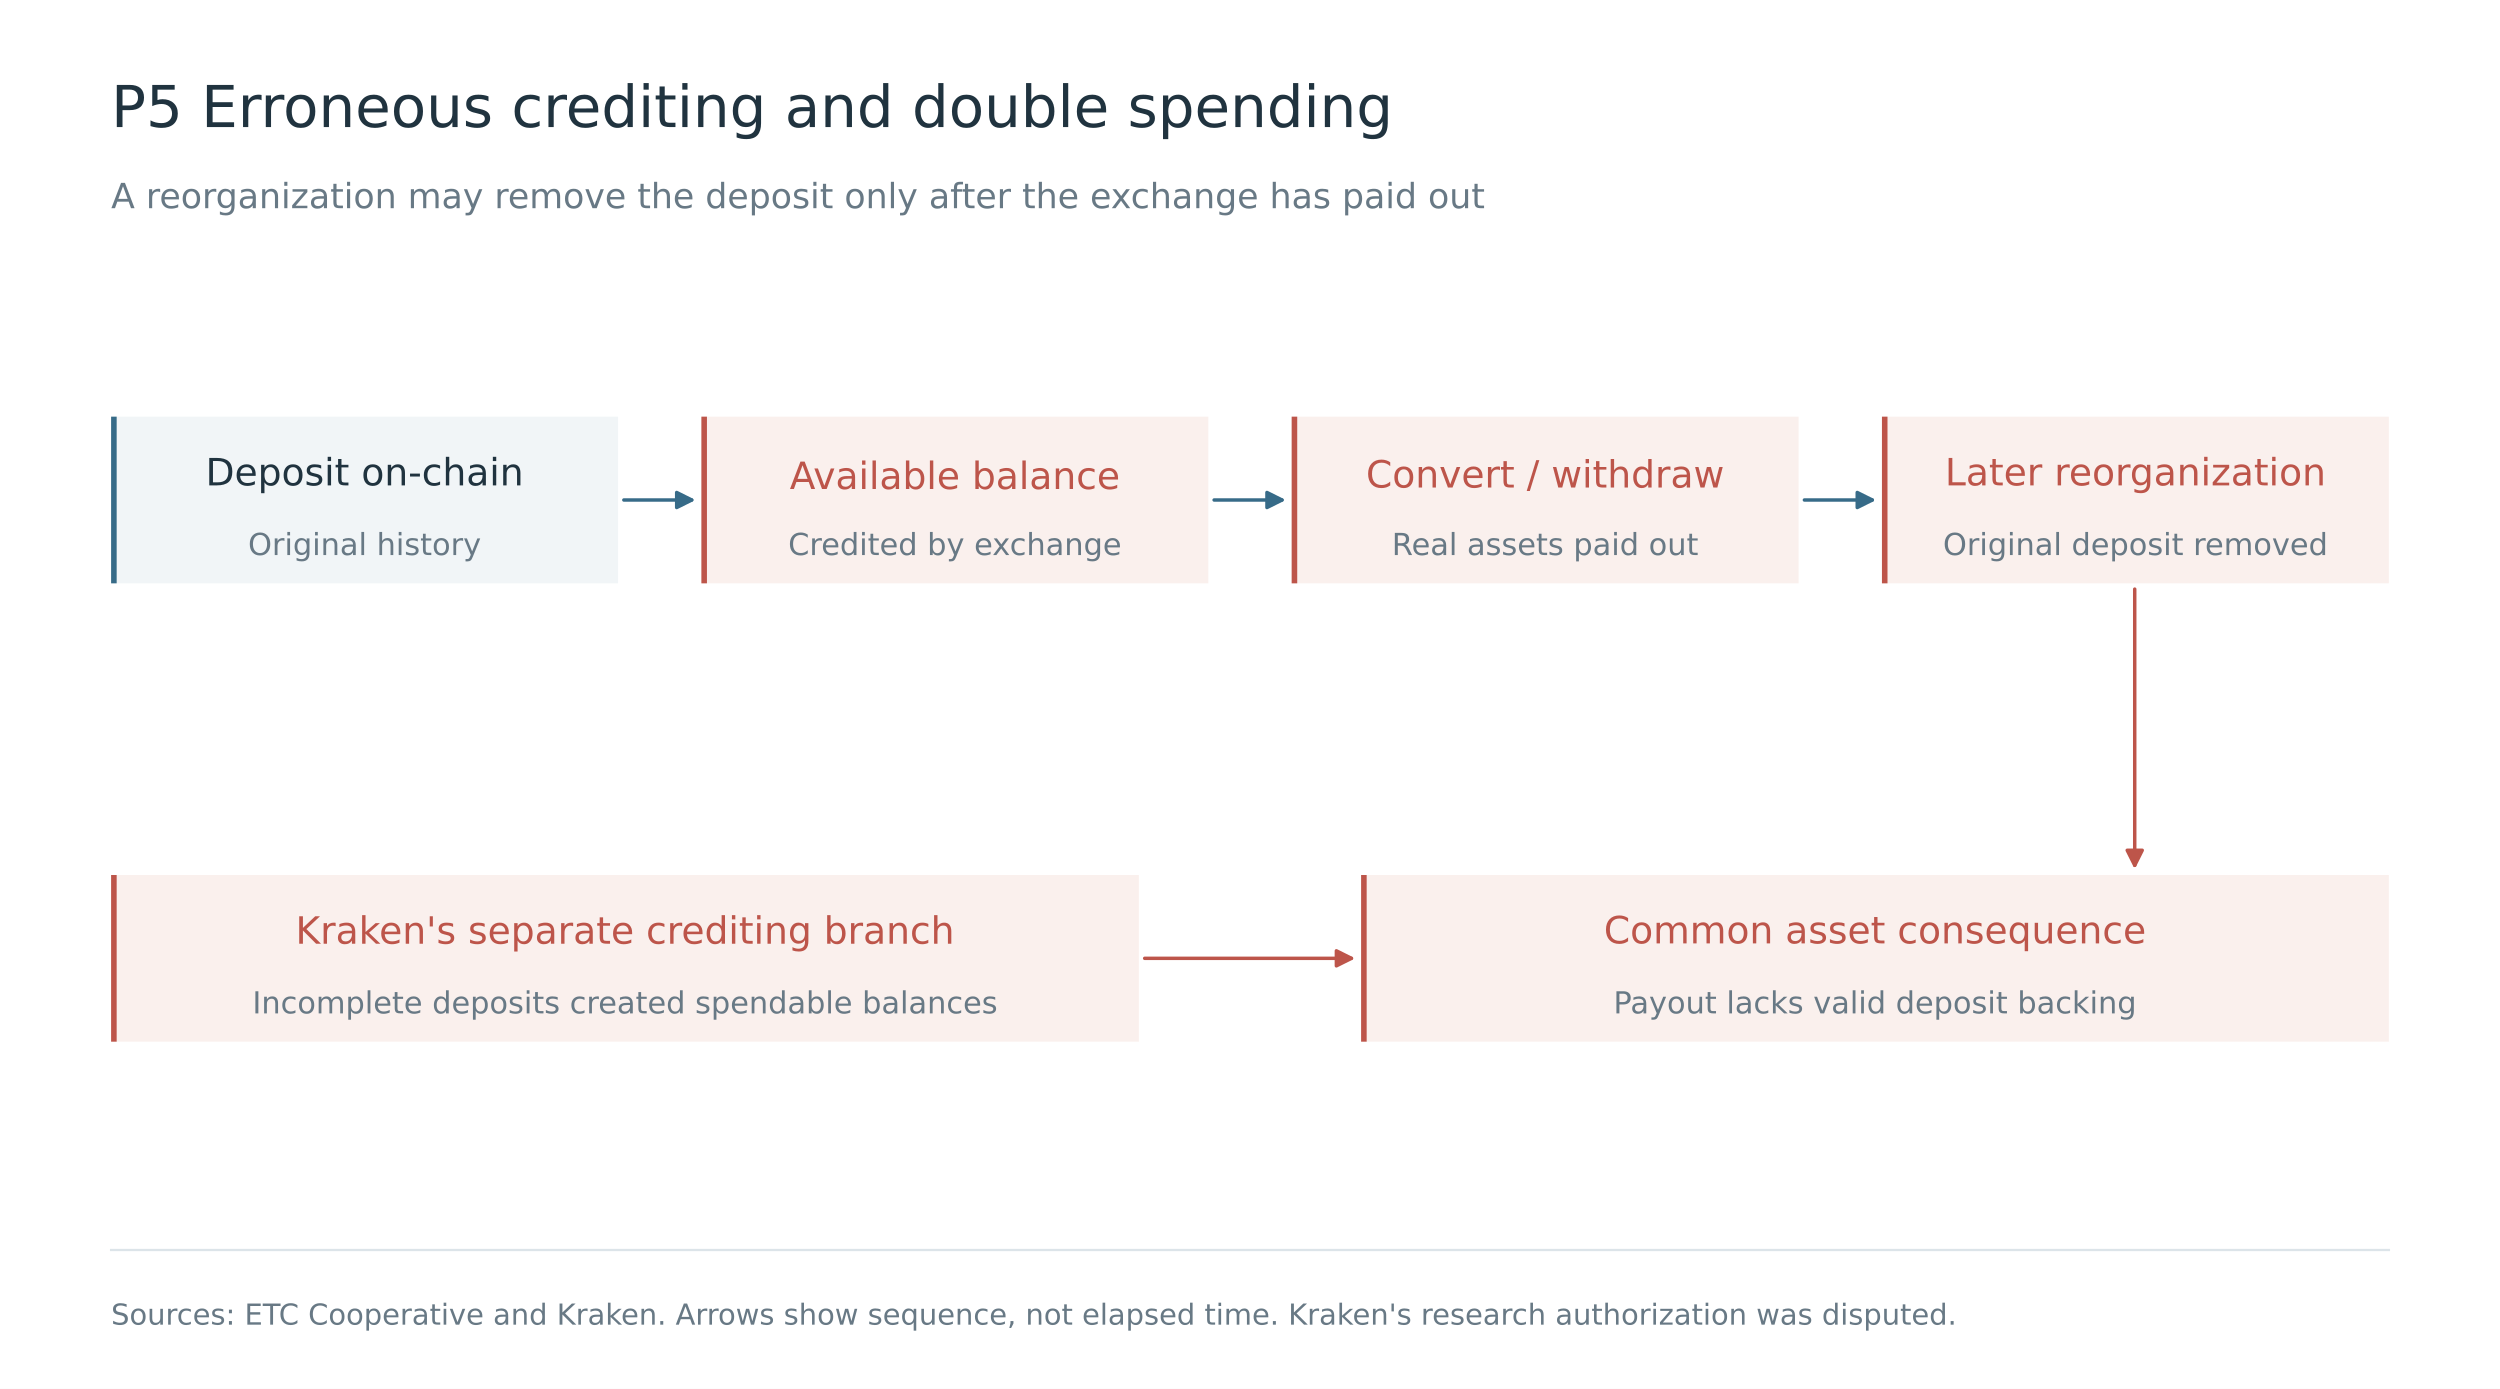
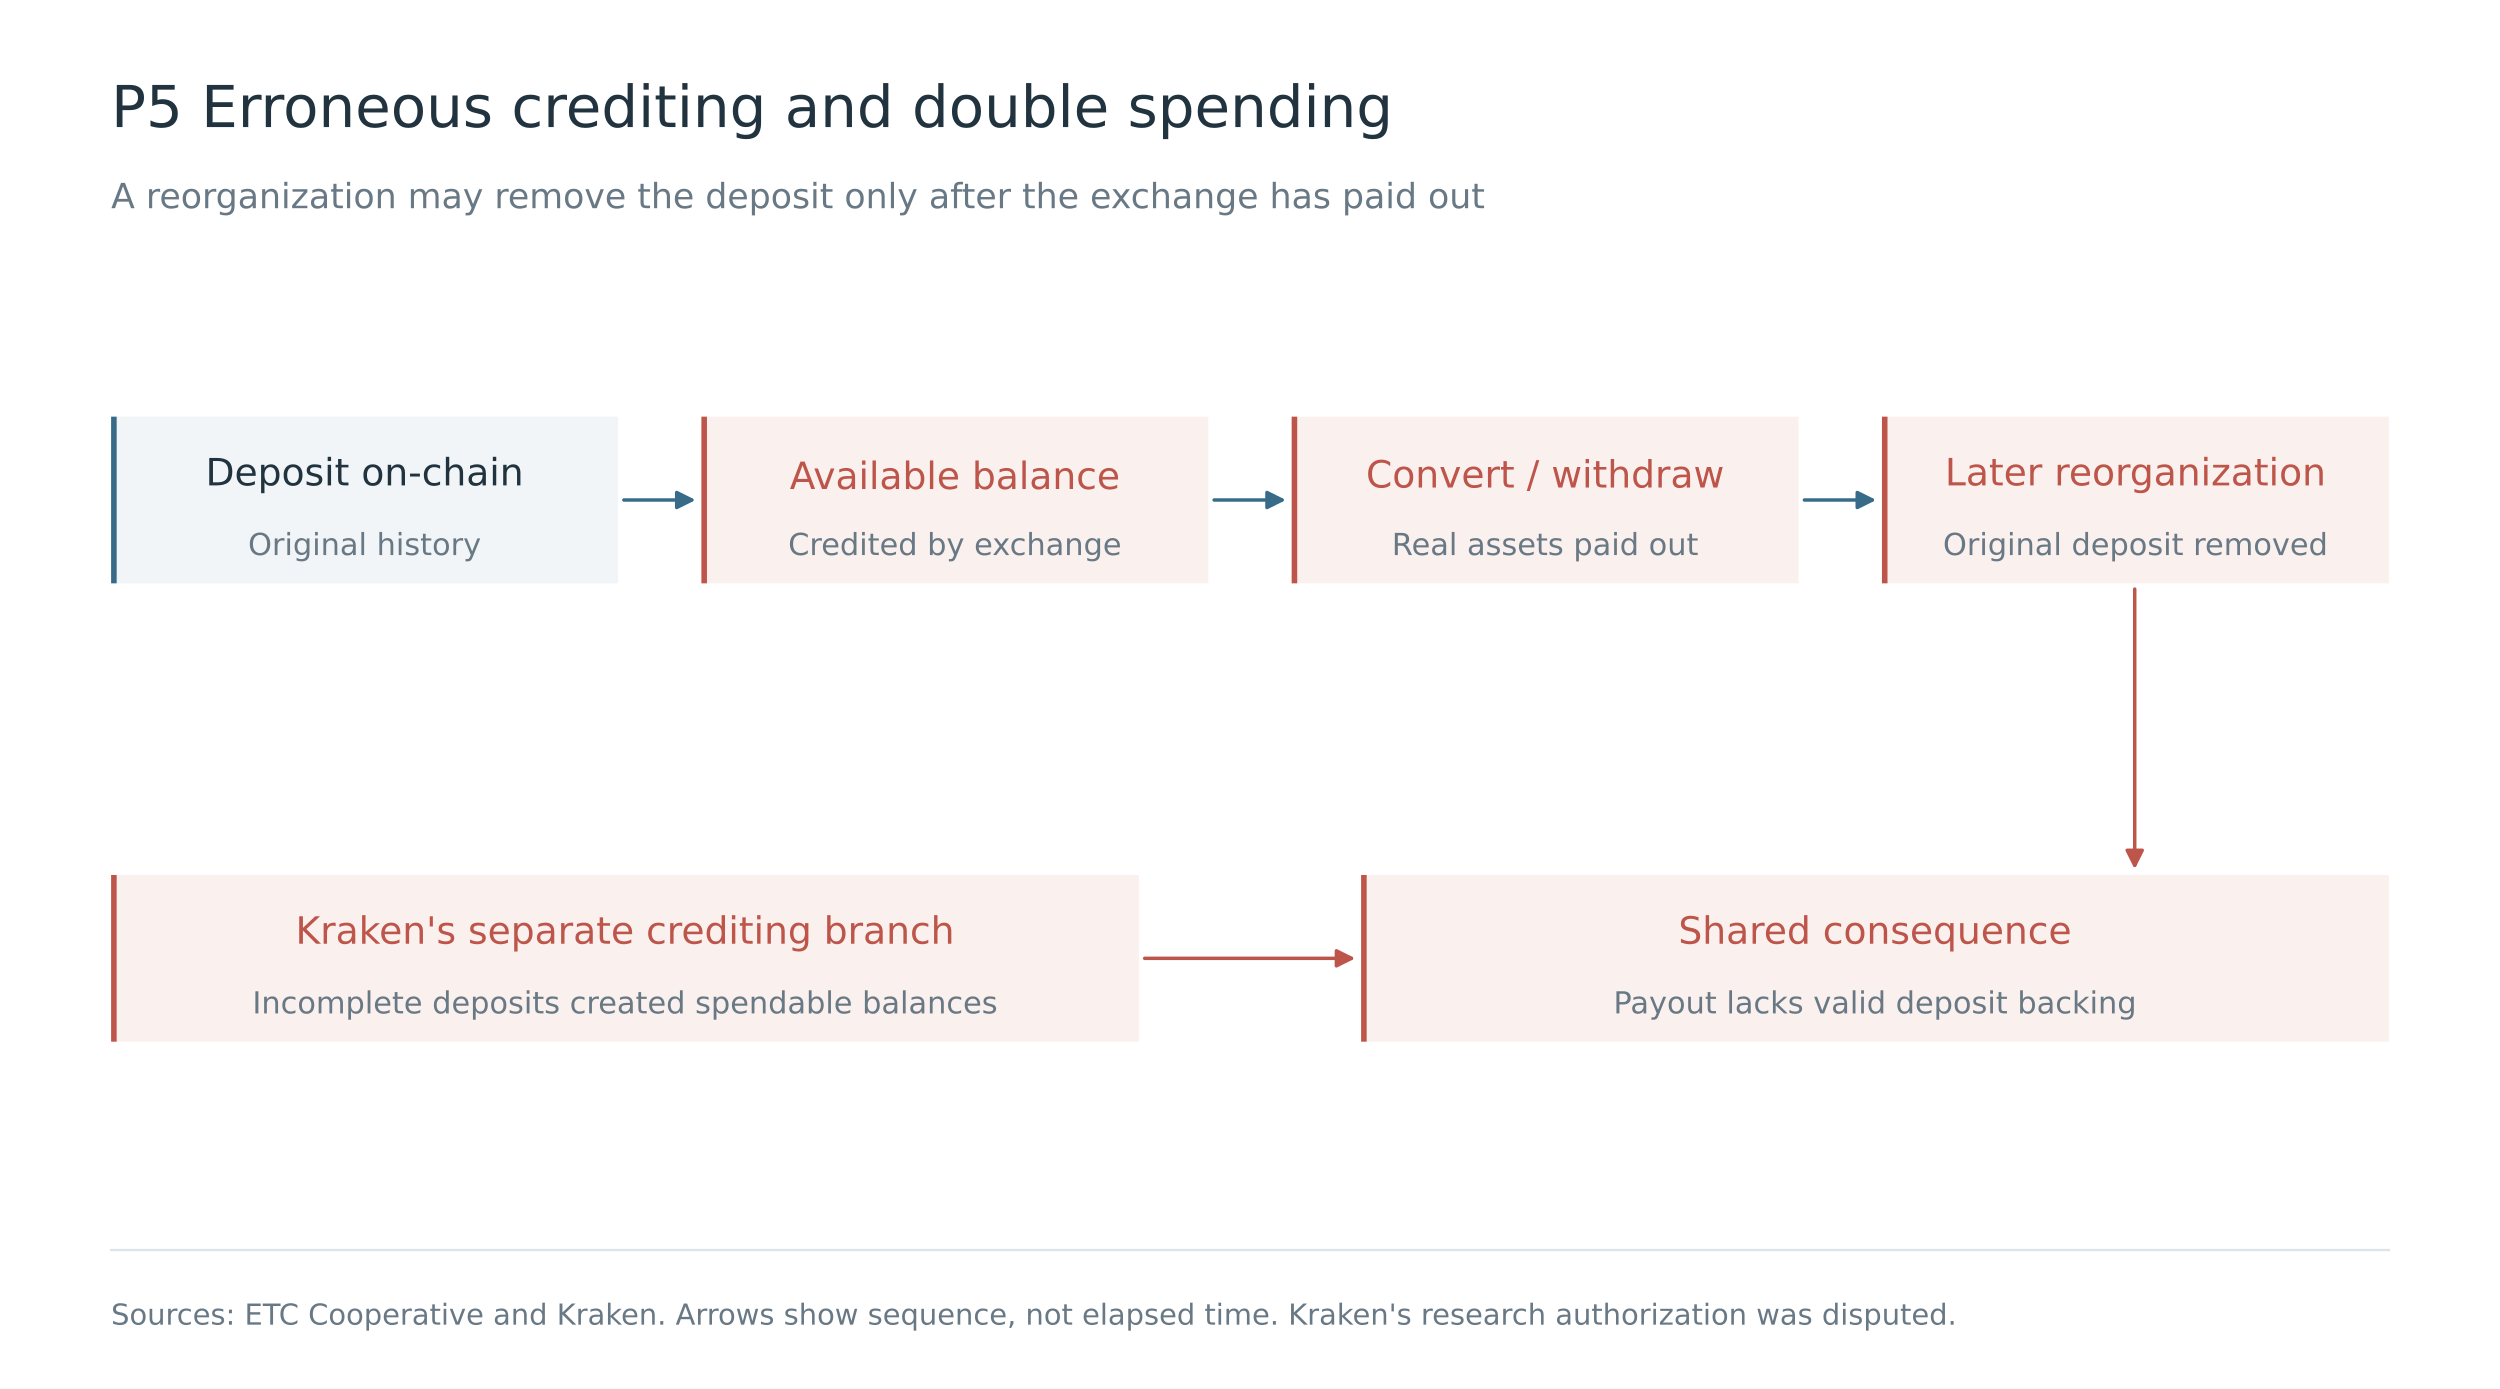
<svg xmlns="http://www.w3.org/2000/svg" width="864pt" height="480pt" viewBox="0 0 864 480" version="1.1">
  <defs>
    <style type="text/css">*{stroke-linejoin: round; stroke-linecap: butt}</style>
  </defs>
  <g id="figure_1">
    <g id="patch_1">
      <path d="M 0 480 L 864 480 L 864 0 L 0 0 z " style="fill: #ffffff" />
    </g>
    <g id="axes_1">
      <g id="patch_2">
-         <path d="M 38.4 144 L 213.6 144 L 213.6 201.6 L 38.4 201.6 z " clip-path="url(#p7445f713d2)" style="fill: #f1f5f7" />
+         <path d="M 38.4 144 L 213.6 144 L 213.6 201.6 L 38.4 201.6 z " clip-path="url(#p3a003340fe)" style="fill: #f1f5f7" />
      </g>
      <g id="patch_3">
-         <path d="M 38.4 144 L 40.32 144 L 40.32 201.6 L 38.4 201.6 z " clip-path="url(#p7445f713d2)" style="fill: #376b88" />
+         <path d="M 38.4 144 L 40.32 144 L 40.32 201.6 L 38.4 201.6 z " clip-path="url(#p3a003340fe)" style="fill: #376b88" />
      </g>
      <g id="patch_4">
-         <path d="M 242.4 144 L 417.6 144 L 417.6 201.6 L 242.4 201.6 z " clip-path="url(#p7445f713d2)" style="fill: #faf0ed" />
+         <path d="M 242.4 144 L 417.6 144 L 417.6 201.6 L 242.4 201.6 z " clip-path="url(#p3a003340fe)" style="fill: #faf0ed" />
      </g>
      <g id="patch_5">
-         <path d="M 242.4 144 L 244.32 144 L 244.32 201.6 L 242.4 201.6 z " clip-path="url(#p7445f713d2)" style="fill: #bd554a" />
+         <path d="M 242.4 144 L 244.32 144 L 244.32 201.6 L 242.4 201.6 z " clip-path="url(#p3a003340fe)" style="fill: #bd554a" />
      </g>
      <g id="patch_6">
-         <path d="M 446.4 144 L 621.6 144 L 621.6 201.6 L 446.4 201.6 z " clip-path="url(#p7445f713d2)" style="fill: #faf0ed" />
+         <path d="M 446.4 144 L 621.6 144 L 621.6 201.6 L 446.4 201.6 z " clip-path="url(#p3a003340fe)" style="fill: #faf0ed" />
      </g>
      <g id="patch_7">
-         <path d="M 446.4 144 L 448.32 144 L 448.32 201.6 L 446.4 201.6 z " clip-path="url(#p7445f713d2)" style="fill: #bd554a" />
+         <path d="M 446.4 144 L 448.32 144 L 448.32 201.6 L 446.4 201.6 z " clip-path="url(#p3a003340fe)" style="fill: #bd554a" />
      </g>
      <g id="patch_8">
-         <path d="M 650.4 144 L 825.6 144 L 825.6 201.6 L 650.4 201.6 z " clip-path="url(#p7445f713d2)" style="fill: #faf0ed" />
+         <path d="M 650.4 144 L 825.6 144 L 825.6 201.6 L 650.4 201.6 z " clip-path="url(#p3a003340fe)" style="fill: #faf0ed" />
      </g>
      <g id="patch_9">
-         <path d="M 650.4 144 L 652.32 144 L 652.32 201.6 L 650.4 201.6 z " clip-path="url(#p7445f713d2)" style="fill: #bd554a" />
+         <path d="M 650.4 144 L 652.32 144 L 652.32 201.6 L 650.4 201.6 z " clip-path="url(#p3a003340fe)" style="fill: #bd554a" />
      </g>
      <g id="patch_10">
-         <path d="M 215.6 172.8 Q 228.001 172.8 239.06 172.8 " clip-path="url(#p7445f713d2)" style="fill: none; stroke: #376b88; stroke-width: 1.2; stroke-linecap: round" />
-         <path d="M 233.86 170.2 L 239.06 172.8 L 233.86 175.4 z " clip-path="url(#p7445f713d2)" style="fill: #376b88; stroke: #376b88; stroke-width: 1.2; stroke-linecap: round" />
+         <path d="M 215.6 172.8 Q 228.001 172.8 239.06 172.8 " clip-path="url(#p3a003340fe)" style="fill: none; stroke: #376b88; stroke-width: 1.2; stroke-linecap: round" />
+         <path d="M 233.86 170.2 L 239.06 172.8 L 233.86 175.4 z " clip-path="url(#p3a003340fe)" style="fill: #376b88; stroke: #376b88; stroke-width: 1.2; stroke-linecap: round" />
      </g>
      <g id="patch_11">
-         <path d="M 419.6 172.8 Q 432.001 172.8 443.06 172.8 " clip-path="url(#p7445f713d2)" style="fill: none; stroke: #376b88; stroke-width: 1.2; stroke-linecap: round" />
-         <path d="M 437.86 170.2 L 443.06 172.8 L 437.86 175.4 z " clip-path="url(#p7445f713d2)" style="fill: #376b88; stroke: #376b88; stroke-width: 1.2; stroke-linecap: round" />
+         <path d="M 419.6 172.8 Q 432.001 172.8 443.06 172.8 " clip-path="url(#p3a003340fe)" style="fill: none; stroke: #376b88; stroke-width: 1.2; stroke-linecap: round" />
+         <path d="M 437.86 170.2 L 443.06 172.8 L 437.86 175.4 z " clip-path="url(#p3a003340fe)" style="fill: #376b88; stroke: #376b88; stroke-width: 1.2; stroke-linecap: round" />
      </g>
      <g id="patch_12">
-         <path d="M 623.6 172.8 Q 636.001 172.8 647.06 172.8 " clip-path="url(#p7445f713d2)" style="fill: none; stroke: #376b88; stroke-width: 1.2; stroke-linecap: round" />
-         <path d="M 641.86 170.2 L 647.06 172.8 L 641.86 175.4 z " clip-path="url(#p7445f713d2)" style="fill: #376b88; stroke: #376b88; stroke-width: 1.2; stroke-linecap: round" />
+         <path d="M 623.6 172.8 Q 636.001 172.8 647.06 172.8 " clip-path="url(#p3a003340fe)" style="fill: none; stroke: #376b88; stroke-width: 1.2; stroke-linecap: round" />
+         <path d="M 641.86 170.2 L 647.06 172.8 L 641.86 175.4 z " clip-path="url(#p3a003340fe)" style="fill: #376b88; stroke: #376b88; stroke-width: 1.2; stroke-linecap: round" />
      </g>
      <g id="patch_13">
-         <path d="M 38.4 302.4 L 393.6 302.4 L 393.6 360 L 38.4 360 z " clip-path="url(#p7445f713d2)" style="fill: #faf0ed" />
+         <path d="M 38.4 302.4 L 393.6 302.4 L 393.6 360 L 38.4 360 z " clip-path="url(#p3a003340fe)" style="fill: #faf0ed" />
      </g>
      <g id="patch_14">
-         <path d="M 38.4 302.4 L 40.32 302.4 L 40.32 360 L 38.4 360 z " clip-path="url(#p7445f713d2)" style="fill: #bd554a" />
+         <path d="M 38.4 302.4 L 40.32 302.4 L 40.32 360 L 38.4 360 z " clip-path="url(#p3a003340fe)" style="fill: #bd554a" />
      </g>
      <g id="patch_15">
-         <path d="M 470.4 302.4 L 825.6 302.4 L 825.6 360 L 470.4 360 z " clip-path="url(#p7445f713d2)" style="fill: #faf0ed" />
+         <path d="M 470.4 302.4 L 825.6 302.4 L 825.6 360 L 470.4 360 z " clip-path="url(#p3a003340fe)" style="fill: #faf0ed" />
      </g>
      <g id="patch_16">
-         <path d="M 470.4 302.4 L 472.32 302.4 L 472.32 360 L 470.4 360 z " clip-path="url(#p7445f713d2)" style="fill: #bd554a" />
+         <path d="M 470.4 302.4 L 472.32 302.4 L 472.32 360 L 470.4 360 z " clip-path="url(#p3a003340fe)" style="fill: #bd554a" />
      </g>
      <g id="patch_17">
-         <path d="M 395.602 331.2 Q 431.999 331.2 467.054 331.2 " clip-path="url(#p7445f713d2)" style="fill: none; stroke: #bd554a; stroke-width: 1.2; stroke-linecap: round" />
-         <path d="M 461.854 328.6 L 467.054 331.2 L 461.854 333.8 z " clip-path="url(#p7445f713d2)" style="fill: #bd554a; stroke: #bd554a; stroke-width: 1.2; stroke-linecap: round" />
+         <path d="M 395.602 331.2 Q 431.999 331.2 467.054 331.2 " clip-path="url(#p3a003340fe)" style="fill: none; stroke: #bd554a; stroke-width: 1.2; stroke-linecap: round" />
+         <path d="M 461.854 328.6 L 467.054 331.2 L 461.854 333.8 z " clip-path="url(#p3a003340fe)" style="fill: #bd554a; stroke: #bd554a; stroke-width: 1.2; stroke-linecap: round" />
      </g>
      <g id="patch_18">
-         <path d="M 737.76 203.603 Q 737.76 252.002 737.76 299.059 " clip-path="url(#p7445f713d2)" style="fill: none; stroke: #bd554a; stroke-width: 1.2; stroke-linecap: round" />
-         <path d="M 740.36 293.859 L 737.76 299.059 L 735.16 293.859 z " clip-path="url(#p7445f713d2)" style="fill: #bd554a; stroke: #bd554a; stroke-width: 1.2; stroke-linecap: round" />
+         <path d="M 737.76 203.603 Q 737.76 252.002 737.76 299.059 " clip-path="url(#p3a003340fe)" style="fill: none; stroke: #bd554a; stroke-width: 1.2; stroke-linecap: round" />
+         <path d="M 740.36 293.859 L 737.76 299.059 L 735.16 293.859 z " clip-path="url(#p3a003340fe)" style="fill: #bd554a; stroke: #bd554a; stroke-width: 1.2; stroke-linecap: round" />
      </g>
      <g id="line2d_1">
-         <path d="M 38.4 432 L 825.6 432 " clip-path="url(#p7445f713d2)" style="fill: none; stroke: #dce4e9; stroke-width: 0.8; stroke-linecap: square" />
+         <path d="M 38.4 432 L 825.6 432 " clip-path="url(#p3a003340fe)" style="fill: none; stroke: #dce4e9; stroke-width: 0.8; stroke-linecap: square" />
      </g>
      <g id="text_1">
        <text style="font-size: 20px; font-family: 'DejaVu Sans'; text-anchor: start; fill: #20333f" x="38.4" y="43.919" transform="rotate(-0 38.4 43.91875)">P5  Erroneous crediting and double spending</text>
      </g>
      <g id="text_2">
        <text style="font-size: 12px; font-family: 'DejaVu Sans'; text-anchor: start; fill: #687985" x="38.4" y="71.951" transform="rotate(-0 38.4 71.95125)">A reorganization may remove the deposit only after the exchange has paid out</text>
      </g>
      <g id="text_3">
        <text style="font-size: 13px; font-family: 'DejaVu Sans'; text-anchor: middle; fill: #20333f" x="126" y="167.747" transform="rotate(-0 126 167.7472)">Deposit on-chain</text>
      </g>
      <g id="text_4">
        <text style="font-size: 10.5px; font-family: 'DejaVu Sans'; text-anchor: middle; fill: #687985" x="126" y="191.825" transform="rotate(-0 126 191.8253)">Original history</text>
      </g>
      <g id="text_5">
        <text style="font-size: 13px; font-family: 'DejaVu Sans'; text-anchor: middle; fill: #bd554a" x="330" y="169.007" transform="rotate(-0 330 169.0066)">Available balance</text>
      </g>
      <g id="text_6">
        <text style="font-size: 10.5px; font-family: 'DejaVu Sans'; text-anchor: middle; fill: #687985" x="330" y="191.825" transform="rotate(-0 330 191.8253)">Credited by exchange</text>
      </g>
      <g id="text_7">
        <text style="font-size: 13px; font-family: 'DejaVu Sans'; text-anchor: middle; fill: #bd554a" x="534" y="168.496" transform="rotate(-0 534 168.4957)">Convert / withdraw</text>
      </g>
      <g id="text_8">
        <text style="font-size: 10.5px; font-family: 'DejaVu Sans'; text-anchor: middle; fill: #687985" x="534" y="191.825" transform="rotate(-0 534 191.8253)">Real assets paid out</text>
      </g>
      <g id="text_9">
        <text style="font-size: 13px; font-family: 'DejaVu Sans'; text-anchor: middle; fill: #bd554a" x="738" y="167.747" transform="rotate(-0 738 167.7472)">Later reorganization</text>
      </g>
      <g id="text_10">
        <text style="font-size: 10.5px; font-family: 'DejaVu Sans'; text-anchor: middle; fill: #687985" x="738" y="191.825" transform="rotate(-0 738 191.8253)">Original deposit removed</text>
      </g>
      <g id="text_11">
        <text style="font-size: 13px; font-family: 'DejaVu Sans'; text-anchor: middle; fill: #bd554a" x="216" y="326.147" transform="rotate(-0 216 326.1472)">Kraken's separate crediting branch</text>
      </g>
      <g id="text_12">
        <text style="font-size: 10.5px; font-family: 'DejaVu Sans'; text-anchor: middle; fill: #687985" x="216" y="350.225" transform="rotate(-0 216 350.2253)">Incomplete deposits created spendable balances</text>
      </g>
      <g id="text_13">
-         <text style="font-size: 13px; font-family: 'DejaVu Sans'; text-anchor: middle; fill: #bd554a" x="648" y="326.032" transform="rotate(-0 648 326.0324)">Common asset consequence</text>
+         <text style="font-size: 13px; font-family: 'DejaVu Sans'; text-anchor: middle; fill: #bd554a" x="648" y="326.147" transform="rotate(-0 648 326.1472)">Shared consequence</text>
      </g>
      <g id="text_14">
        <text style="font-size: 10.5px; font-family: 'DejaVu Sans'; text-anchor: middle; fill: #687985" x="648" y="350.225" transform="rotate(-0 648 350.2253)">Payout lacks valid deposit backing</text>
      </g>
      <g id="text_15">
        <text style="font-size: 10px; font-family: 'DejaVu Sans'; text-anchor: start; fill: #687985" x="38.4" y="457.799" transform="rotate(-0 38.4 457.7994)">Sources: ETC Cooperative and Kraken. Arrows show sequence, not elapsed time. Kraken's research authorization was disputed.</text>
      </g>
    </g>
  </g>
  <defs>
-     <clipPath id="p7445f713d2">
+     <clipPath id="p3a003340fe">
      <rect x="0" y="0" width="864" height="480" />
    </clipPath>
  </defs>
</svg>
